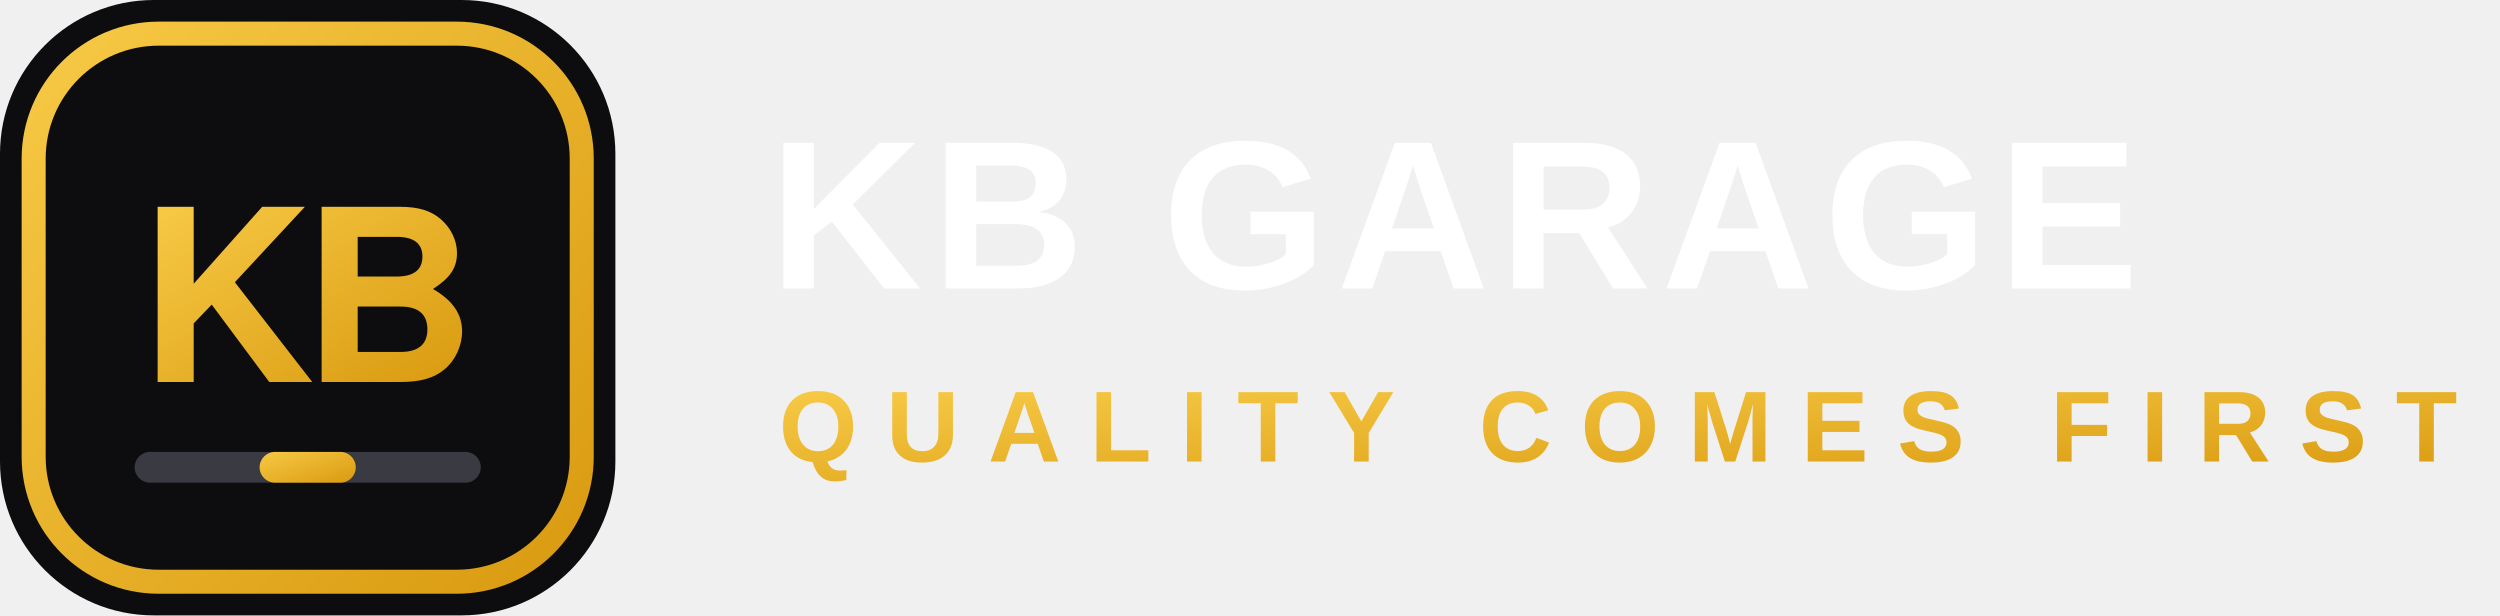
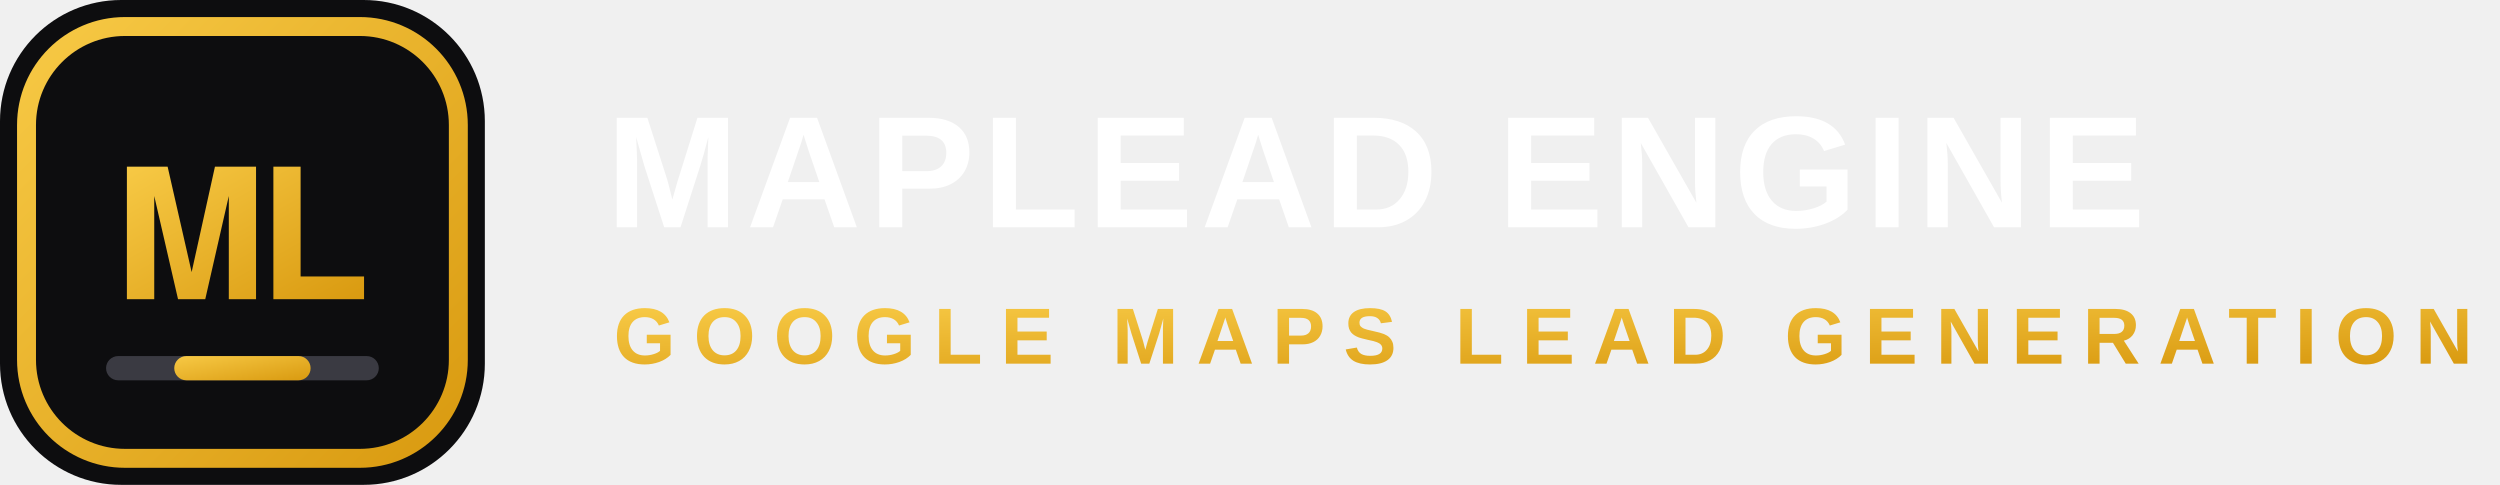
- <svg xmlns="http://www.w3.org/2000/svg" viewBox="0 0 260 64" role="img" aria-label="KB Garage">
+ <svg xmlns="http://www.w3.org/2000/svg" viewBox="0 0 330 64" role="img" aria-label="MapLead Engine">
  <defs>
-     <linearGradient id="kbGoldH" x1="0" y1="0" x2="1" y2="1">
+     <linearGradient id="mlGoldH" x1="0" y1="0" x2="1" y2="1">
      <stop offset="0%" stop-color="#f7c945" />
      <stop offset="100%" stop-color="#d99a10" />
    </linearGradient>
  </defs>
  <rect width="64" height="64" rx="16" fill="#0d0d0f" />
-   <rect x="3.5" y="3.5" width="57" height="57" rx="13" fill="none" stroke="url(#kbGoldH)" stroke-width="2.5" />
-   <text x="32" y="34" text-anchor="middle" dominant-baseline="central" font-family="'Arial Black', Helvetica, Arial, sans-serif" font-weight="800" font-size="25" letter-spacing="-1" fill="url(#kbGoldH)">KB</text>
+   <rect x="3.5" y="3.5" width="57" height="57" rx="13" fill="none" stroke="url(#mlGoldH)" stroke-width="2.5" />
+   <text x="32" y="34" text-anchor="middle" dominant-baseline="central" font-family="'Arial Black', Helvetica, Arial, sans-serif" font-weight="800" font-size="24" letter-spacing="-1" fill="url(#mlGoldH)">ML</text>
  <rect x="14" y="47" width="36" height="3.2" rx="1.6" fill="#3a3a42" />
-   <rect x="27" y="47" width="10" height="3.2" rx="1.6" fill="url(#kbGoldH)" />
-   <text x="80" y="30" font-family="'Arial Black', Arial, sans-serif" font-weight="800" font-size="22" letter-spacing="1" fill="#ffffff">KB GARAGE</text>
-   <text x="81" y="48" font-family="Arial, sans-serif" font-weight="600" font-size="10.5" letter-spacing="3" fill="url(#kbGoldH)">QUALITY COMES FIRST</text>
+   <rect x="23" y="47" width="18" height="3.2" rx="1.6" fill="url(#mlGoldH)" />
+   <text x="80" y="30" font-family="'Arial Black', Arial, sans-serif" font-weight="800" font-size="21" letter-spacing="1" fill="#ffffff">MAPLEAD ENGINE</text>
+   <text x="81" y="48" font-family="Arial, sans-serif" font-weight="600" font-size="10.5" letter-spacing="2.4" fill="url(#mlGoldH)">GOOGLE MAPS LEAD GENERATION</text>
</svg>
